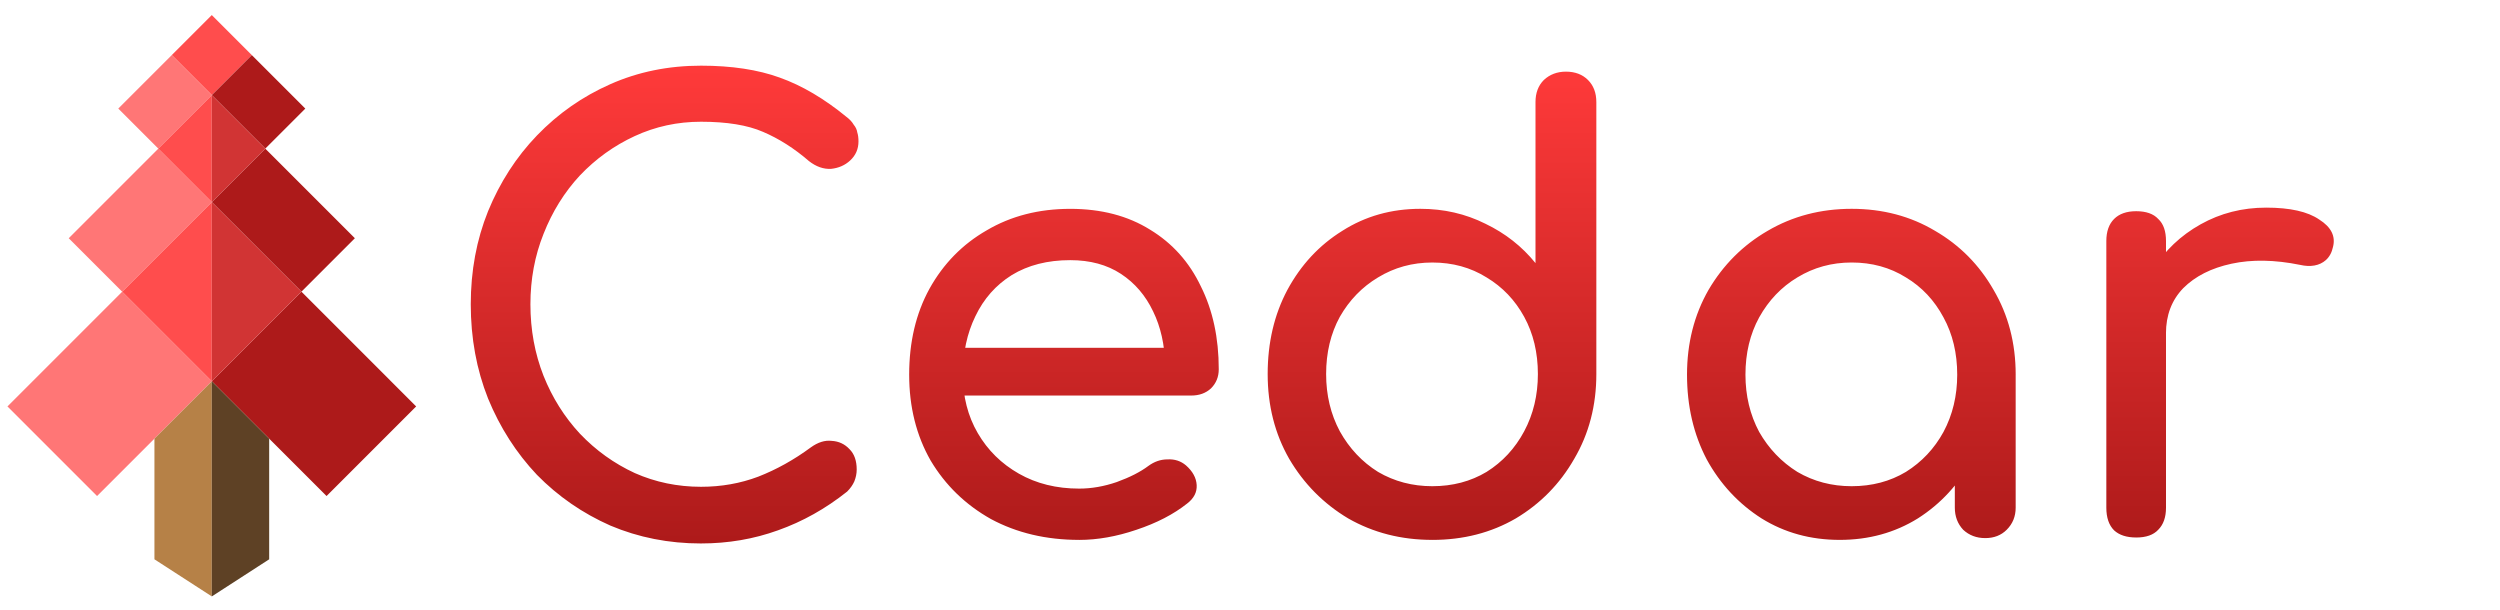
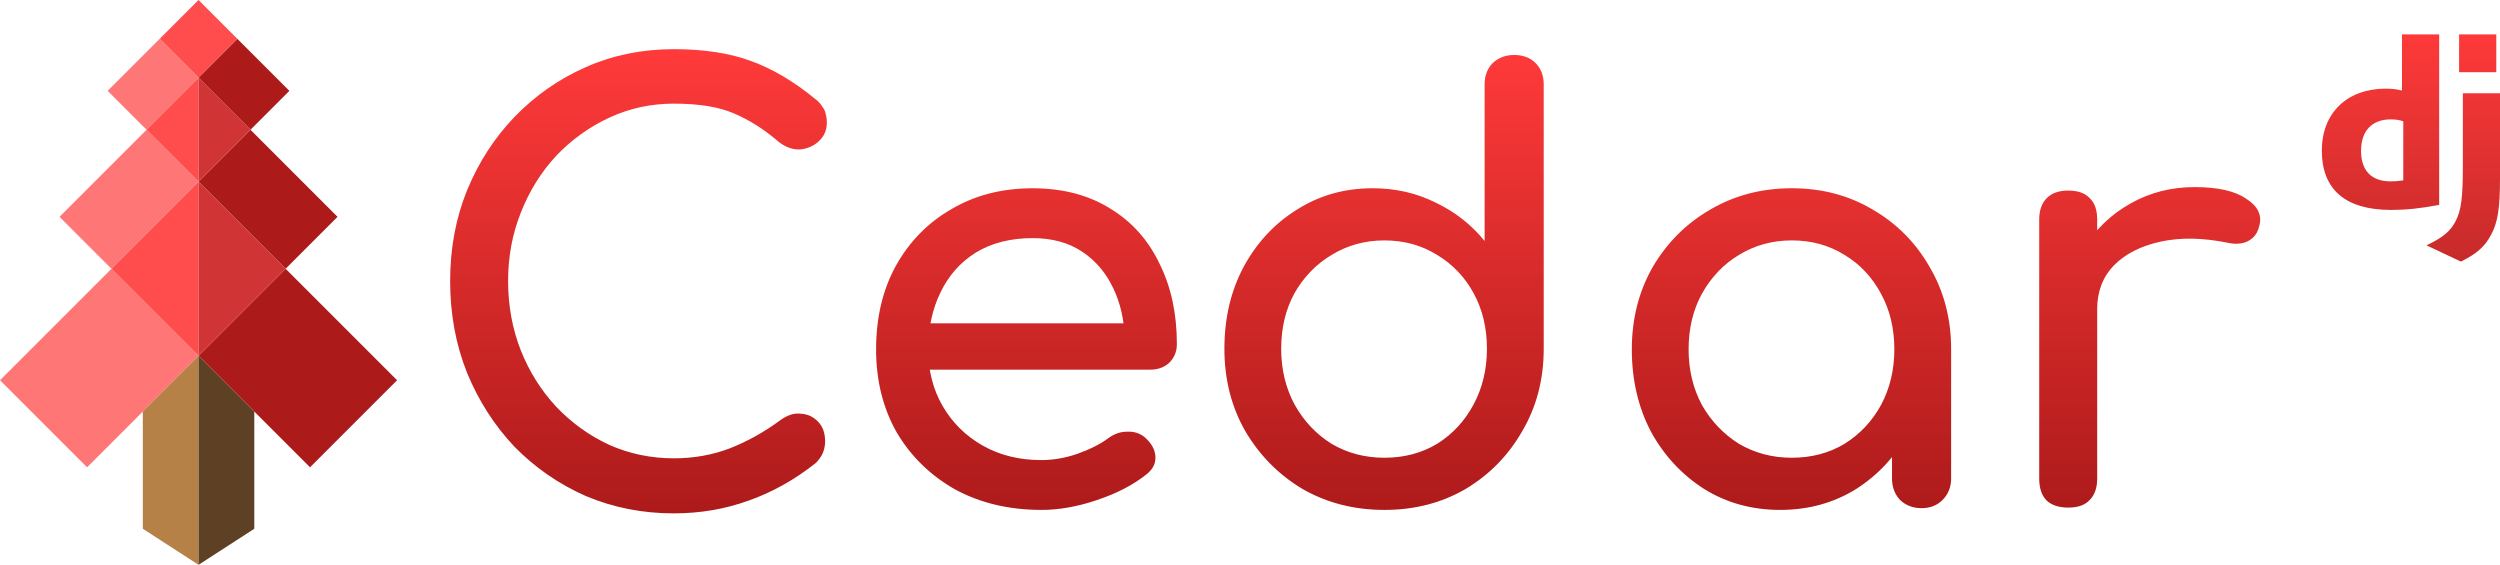
- <svg xmlns="http://www.w3.org/2000/svg" xmlns:xlink="http://www.w3.org/1999/xlink" version="1.1" id="svg1" width="262.667" height="64" viewBox="0 0 262.667 64">
+ <svg xmlns="http://www.w3.org/2000/svg" xmlns:xlink="http://www.w3.org/1999/xlink" version="1.1" id="svg1" width="270.352" height="61.079" viewBox="0 0 270.352 61.079" xml:space="preserve">
  <defs id="defs1">
+     <linearGradient id="linearGradient3">
+       <stop style="stop-color:#fe3939;stop-opacity:1;" offset="0" id="stop3" />
+       <stop style="stop-color:#c72a2a;stop-opacity:1;" offset="1" id="stop4" />
+     </linearGradient>
    <linearGradient id="linearGradient1">
      <stop style="stop-color:#ff3a3a;stop-opacity:1;" offset="0" id="stop1" />
      <stop style="stop-color:#ad1a1a;stop-opacity:1;" offset="1" id="stop2" />
    </linearGradient>
-     <rect x="72.547" y="26.759" width="260.038" height="68.768" id="rect55" />
    <linearGradient xlink:href="#linearGradient1" id="linearGradient2" x1="136.698" y1="36.275" x2="136.698" y2="70.451" gradientUnits="userSpaceOnUse" />
+     <linearGradient xlink:href="#linearGradient3" id="linearGradient4" x1="149.797" y1="0" x2="149.797" y2="325.388" gradientUnits="userSpaceOnUse" />
+     <linearGradient xlink:href="#linearGradient3" id="linearGradient5" gradientUnits="userSpaceOnUse" x1="149.797" y1="0" x2="149.797" y2="325.388" />
+     <linearGradient xlink:href="#linearGradient3" id="linearGradient6" gradientUnits="userSpaceOnUse" x1="149.797" y1="0" x2="149.797" y2="325.388" />
  </defs>
-   <g id="g1">
+   <g id="g1" transform="translate(-0.7829401,-1.582791)">
    <g id="g56">
      <rect style="fill:#ff4d4d;fill-opacity:1" id="rect53" width="5.947" height="5.947" x="8.668" y="16.854" transform="rotate(-45)" />
      <rect style="fill:#ad1a1a;fill-opacity:1" id="rect53-3" width="5.947" height="7.948" x="8.668" y="22.801" transform="rotate(-45)" />
      <rect style="fill:#ff7676;fill-opacity:1" id="rect53-3-6" width="5.947" height="7.948" x="16.854" y="-8.668" transform="rotate(45)" />
      <rect style="fill:#ff7676;fill-opacity:1" id="rect53-3-6-5" width="7.942" height="13.314" x="22.804" y="-0.72" transform="rotate(45)" ry="0" />
      <rect style="fill:#ff7676;fill-opacity:1" id="rect53-3-6-5-8" width="13.314" height="17.05" x="30.749" y="12.591" transform="rotate(45)" ry="0" />
      <rect style="fill:#ad1a1a;fill-opacity:1" id="rect53-3-6-5-8-6" width="13.314" height="17.05" x="-12.591" y="44.063" transform="rotate(-45)" ry="0" />
      <rect style="fill:#ad1a1a;fill-opacity:1" id="rect53-3-6-5-9" width="7.942" height="13.314" x="0.723" y="30.749" transform="rotate(-45)" ry="0" />
-       <path id="rect54" style="fill:#ff4d4d;fill-opacity:1" transform="rotate(-45)" d="m 0.72,22.801 7.948,0 -7.948,7.948 z" />
+       <path id="rect54" style="fill:#ff4d4d;fill-opacity:1" transform="rotate(-45)" d="M 0.72,22.801 H 8.668 l -7.948,7.948 z" />
      <path id="rect54-2" style="fill:#d13434;fill-opacity:1" d="m 27.872,15.613 -5.62,5.62 -2e-6,-11.24 z" />
-       <path id="rect54-29" style="fill:#ff4d4d;stroke-width:1.675;fill-opacity:1" d="m 12.839,30.646 9.415,-9.415 3e-6,18.829 z" />
-       <path id="rect54-2-3" style="fill:#d13434;stroke-width:1.675;fill-opacity:1" d="m 31.669,30.646 -9.415,9.415 -3e-6,-18.829 z" />
+       <path id="rect54-29" style="fill:#ff4d4d;fill-opacity:1;stroke-width:1.675" d="m 12.839,30.646 9.415,-9.415 3e-6,18.829 z" />
+       <path id="rect54-2-3" style="fill:#d13434;fill-opacity:1;stroke-width:1.675" d="m 31.669,30.646 -9.415,9.415 -3e-6,-18.829 z" />
      <path style="fill:#b68147;fill-opacity:1" d="m 22.254,40.061 -6.028,6.028 v 12.675 l 6.028,3.899 z" id="path55" />
      <path style="fill:#5e4125;fill-opacity:1" d="m 22.254,40.061 6.028,6.028 v 12.675 l -6.028,3.899 z" id="path55-2" />
    </g>
    <path style="font-weight:bold;font-size:42.667px;font-family:Comfortaa;-inkscape-font-specification:'Comfortaa Bold';white-space:pre;shape-padding:4.219;fill:url(#linearGradient2)" d="m 95.966,70.451 q -3.456,0 -6.485,-1.28 -2.987,-1.323 -5.248,-3.627 -2.219,-2.347 -3.499,-5.461 -1.237,-3.115 -1.237,-6.741 0,-3.584 1.237,-6.656 1.28,-3.115 3.499,-5.419 2.261,-2.347 5.248,-3.669 2.987,-1.323 6.485,-1.323 3.285,0 5.632,0.853 2.389,0.853 4.779,2.816 0.341,0.256 0.512,0.555 0.213,0.256 0.256,0.555 0.085,0.256 0.085,0.64 0,0.811 -0.597,1.365 -0.555,0.512 -1.365,0.597 -0.811,0.043 -1.579,-0.555 -1.579,-1.365 -3.285,-2.091 -1.664,-0.725 -4.437,-0.725 -2.517,0 -4.736,1.024 -2.219,1.024 -3.925,2.816 -1.664,1.792 -2.603,4.181 -0.939,2.347 -0.939,5.035 0,2.731 0.939,5.12 0.939,2.347 2.603,4.139 1.707,1.792 3.925,2.816 2.219,0.981 4.736,0.981 2.176,0 4.096,-0.725 1.963,-0.768 3.755,-2.091 0.768,-0.555 1.493,-0.469 0.768,0.043 1.28,0.597 0.512,0.512 0.512,1.451 0,0.427 -0.171,0.853 -0.171,0.384 -0.512,0.725 -2.304,1.835 -4.949,2.773 -2.603,0.939 -5.504,0.939 z M 123.016,70.195 q -3.541,0 -6.315,-1.493 -2.731,-1.536 -4.309,-4.181 -1.536,-2.688 -1.536,-6.144 0,-3.499 1.451,-6.144 1.493,-2.688 4.096,-4.181 2.603,-1.536 5.973,-1.536 3.328,0 5.717,1.493 2.389,1.451 3.627,4.053 1.28,2.56 1.28,5.931 0,0.811 -0.555,1.365 -0.555,0.512 -1.408,0.512 h -17.195 v -3.413 h 17.067 l -1.749,1.195 q -0.043,-2.133 -0.853,-3.797 -0.811,-1.707 -2.304,-2.688 -1.493,-0.981 -3.627,-0.981 -2.432,0 -4.181,1.067 -1.707,1.067 -2.603,2.944 -0.896,1.835 -0.896,4.181 0,2.347 1.067,4.181 1.067,1.835 2.944,2.901 1.877,1.067 4.309,1.067 1.323,0 2.688,-0.469 1.408,-0.512 2.261,-1.152 0.64,-0.469 1.365,-0.469 0.768,-0.043 1.323,0.427 0.725,0.64 0.768,1.408 0.043,0.768 -0.683,1.323 -1.451,1.152 -3.627,1.877 -2.133,0.725 -4.096,0.725 z m 25.259,0 q -3.328,0 -6.016,-1.536 -2.645,-1.579 -4.224,-4.267 -1.536,-2.688 -1.536,-6.059 0,-3.371 1.408,-6.016 1.451,-2.688 3.925,-4.224 2.475,-1.579 5.589,-1.579 2.517,0 4.651,1.067 2.133,1.024 3.584,2.816 V 38.878 q 0,-0.981 0.597,-1.579 0.64,-0.597 1.579,-0.597 0.981,0 1.579,0.597 0.597,0.597 0.597,1.579 v 19.456 q 0,3.371 -1.579,6.059 -1.536,2.688 -4.181,4.267 -2.645,1.536 -5.973,1.536 z m 0,-3.84 q 2.176,0 3.883,-1.024 1.707,-1.067 2.688,-2.901 0.981,-1.835 0.981,-4.096 0,-2.304 -0.981,-4.096 -0.981,-1.792 -2.688,-2.816 -1.707,-1.067 -3.883,-1.067 -2.133,0 -3.883,1.067 -1.707,1.024 -2.731,2.816 -0.981,1.792 -0.981,4.096 0,2.261 0.981,4.096 1.024,1.835 2.731,2.901 1.749,1.024 3.883,1.024 z m 29.141,3.84 q -3.115,0 -5.589,-1.536 -2.475,-1.579 -3.925,-4.224 -1.408,-2.688 -1.408,-6.059 0,-3.371 1.536,-6.059 1.579,-2.688 4.224,-4.224 2.688,-1.579 6.016,-1.579 3.328,0 5.973,1.579 2.645,1.536 4.181,4.224 1.579,2.688 1.579,6.059 h -1.664 q 0,3.371 -1.451,6.059 -1.408,2.645 -3.883,4.224 -2.475,1.536 -5.589,1.536 z m 0.853,-3.84 q 2.176,0 3.883,-1.024 1.707,-1.067 2.688,-2.859 0.981,-1.835 0.981,-4.096 0,-2.304 -0.981,-4.096 -0.981,-1.835 -2.688,-2.859 -1.707,-1.067 -3.883,-1.067 -2.133,0 -3.883,1.067 -1.707,1.024 -2.731,2.859 -0.981,1.792 -0.981,4.096 0,2.261 0.981,4.096 1.024,1.792 2.731,2.859 1.749,1.024 3.883,1.024 z m 9.557,3.712 q -0.939,0 -1.579,-0.597 -0.597,-0.64 -0.597,-1.579 v -6.528 l 0.811,-4.523 3.541,1.536 v 9.515 q 0,0.939 -0.64,1.579 -0.597,0.597 -1.536,0.597 z m 10.752,-14.635 q 0,-2.56 1.237,-4.565 1.28,-2.048 3.413,-3.243 2.133,-1.195 4.693,-1.195 2.56,0 3.797,0.853 1.28,0.811 0.981,1.963 -0.128,0.597 -0.512,0.939 -0.341,0.299 -0.811,0.384 -0.469,0.085 -1.024,-0.043 -2.731,-0.555 -4.907,-0.085 -2.176,0.469 -3.456,1.749 -1.237,1.28 -1.237,3.243 z m 0.043,14.592 q -1.024,0 -1.579,-0.512 -0.555,-0.555 -0.555,-1.621 V 48.819 q 0,-1.024 0.555,-1.579 0.555,-0.555 1.579,-0.555 1.067,0 1.579,0.555 0.555,0.512 0.555,1.579 V 67.891 q 0,1.024 -0.555,1.579 -0.512,0.555 -1.579,0.555 z" id="text55" transform="matrix(1.468878,0,0,1.468878,-67.31001,-46.38365)" aria-label="Cedar" />
+     <g fill="#2ba977" id="g2" transform="matrix(0.07550438,0,0,0.07550438,251.8675,5.303185)" style="fill:url(#linearGradient4)">
+       <path d="m 114.784,0 h 53.278 v 244.191 c -27.29,5.162 -47.38,7.193 -69.117,7.193 C 33.873,251.316 0,222.245 0,166.412 0,112.617 35.93,77.704 91.608,77.704 c 8.64,0 15.222,0.68 23.176,2.717 z m 1.867,124.427 c -6.24,-2.038 -11.382,-2.717 -17.965,-2.717 -26.947,0 -42.512,16.437 -42.512,45.243 0,28.046 14.88,43.532 42.17,43.532 5.896,0 10.696,-0.332 18.307,-1.351 z" id="path1" style="fill:url(#linearGradient5)" />
+       <path d="m 255.187,84.26 v 122.263 c 0,42.105 -3.154,62.353 -12.411,79.81 -8.64,16.783 -20.022,27.366 -43.541,39.055 l -49.438,-23.297 c 23.519,-10.93 34.901,-20.588 42.17,-35.327 7.61,-15.072 10.01,-32.529 10.01,-78.445 V 84.261 h 53.21 z M 196.608,0 h 53.278 v 54.135 h -53.278 z" id="path2" style="fill:url(#linearGradient6)" />
+     </g>
  </g>
</svg>
